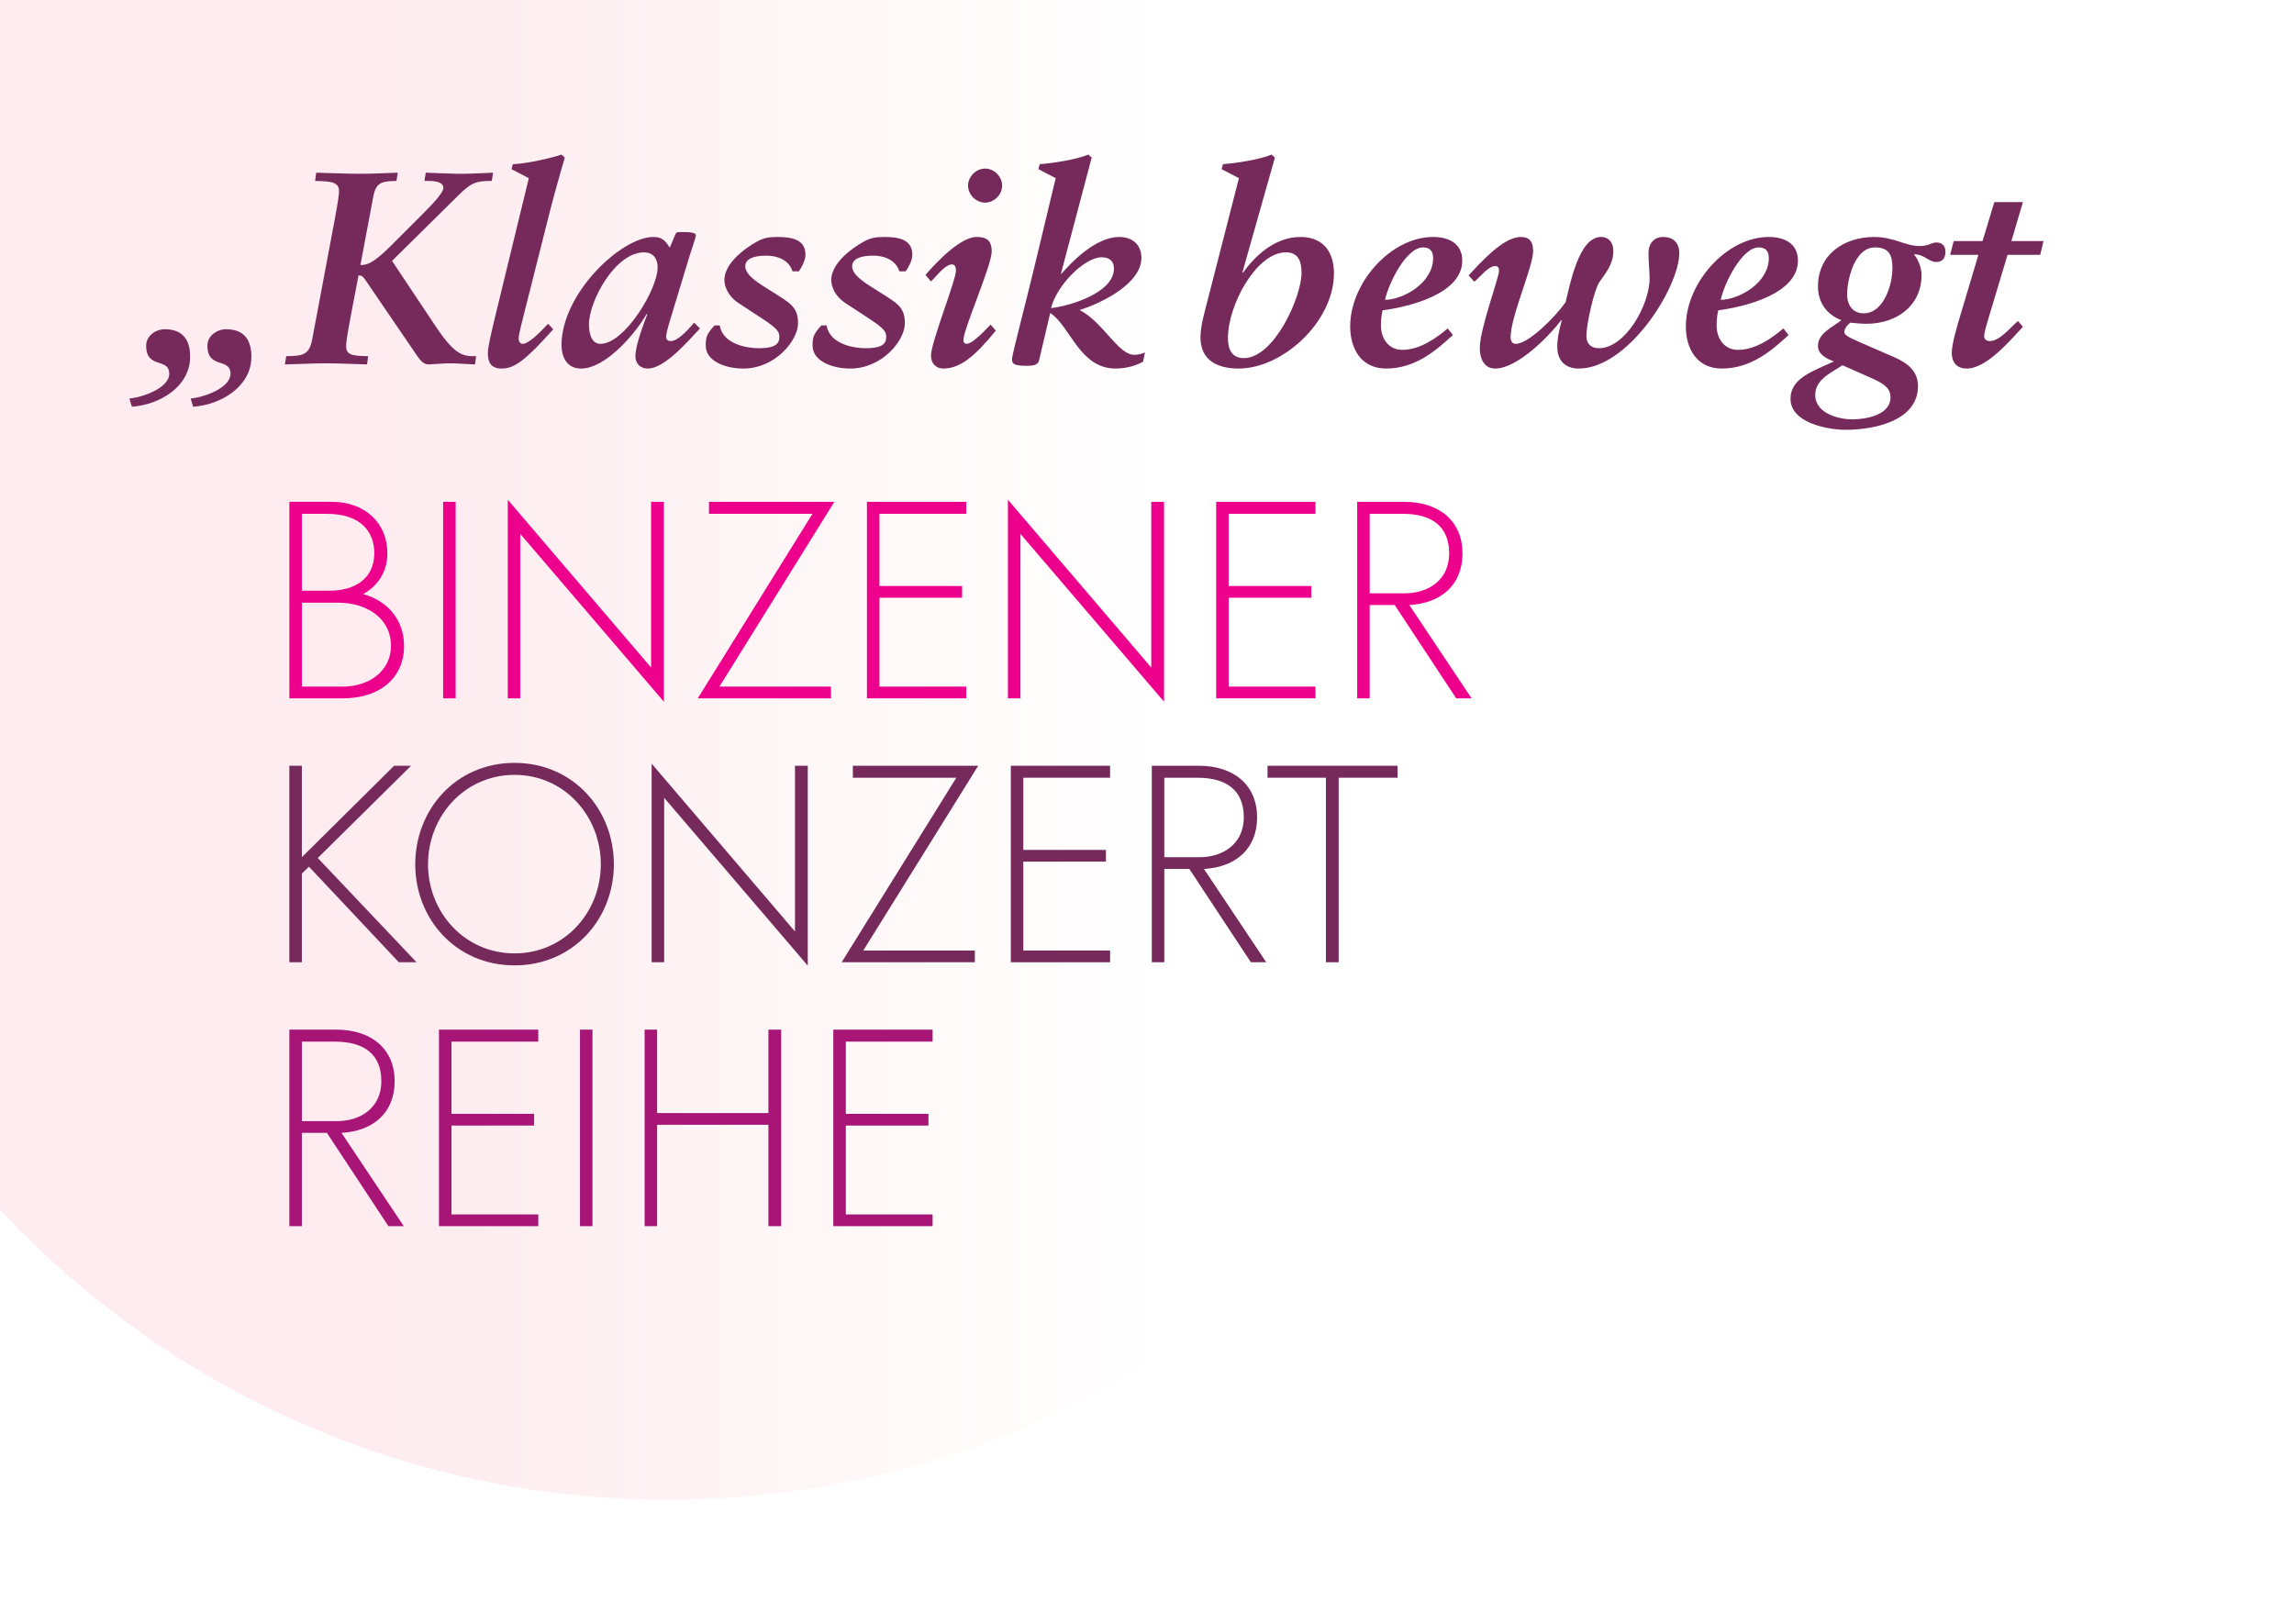
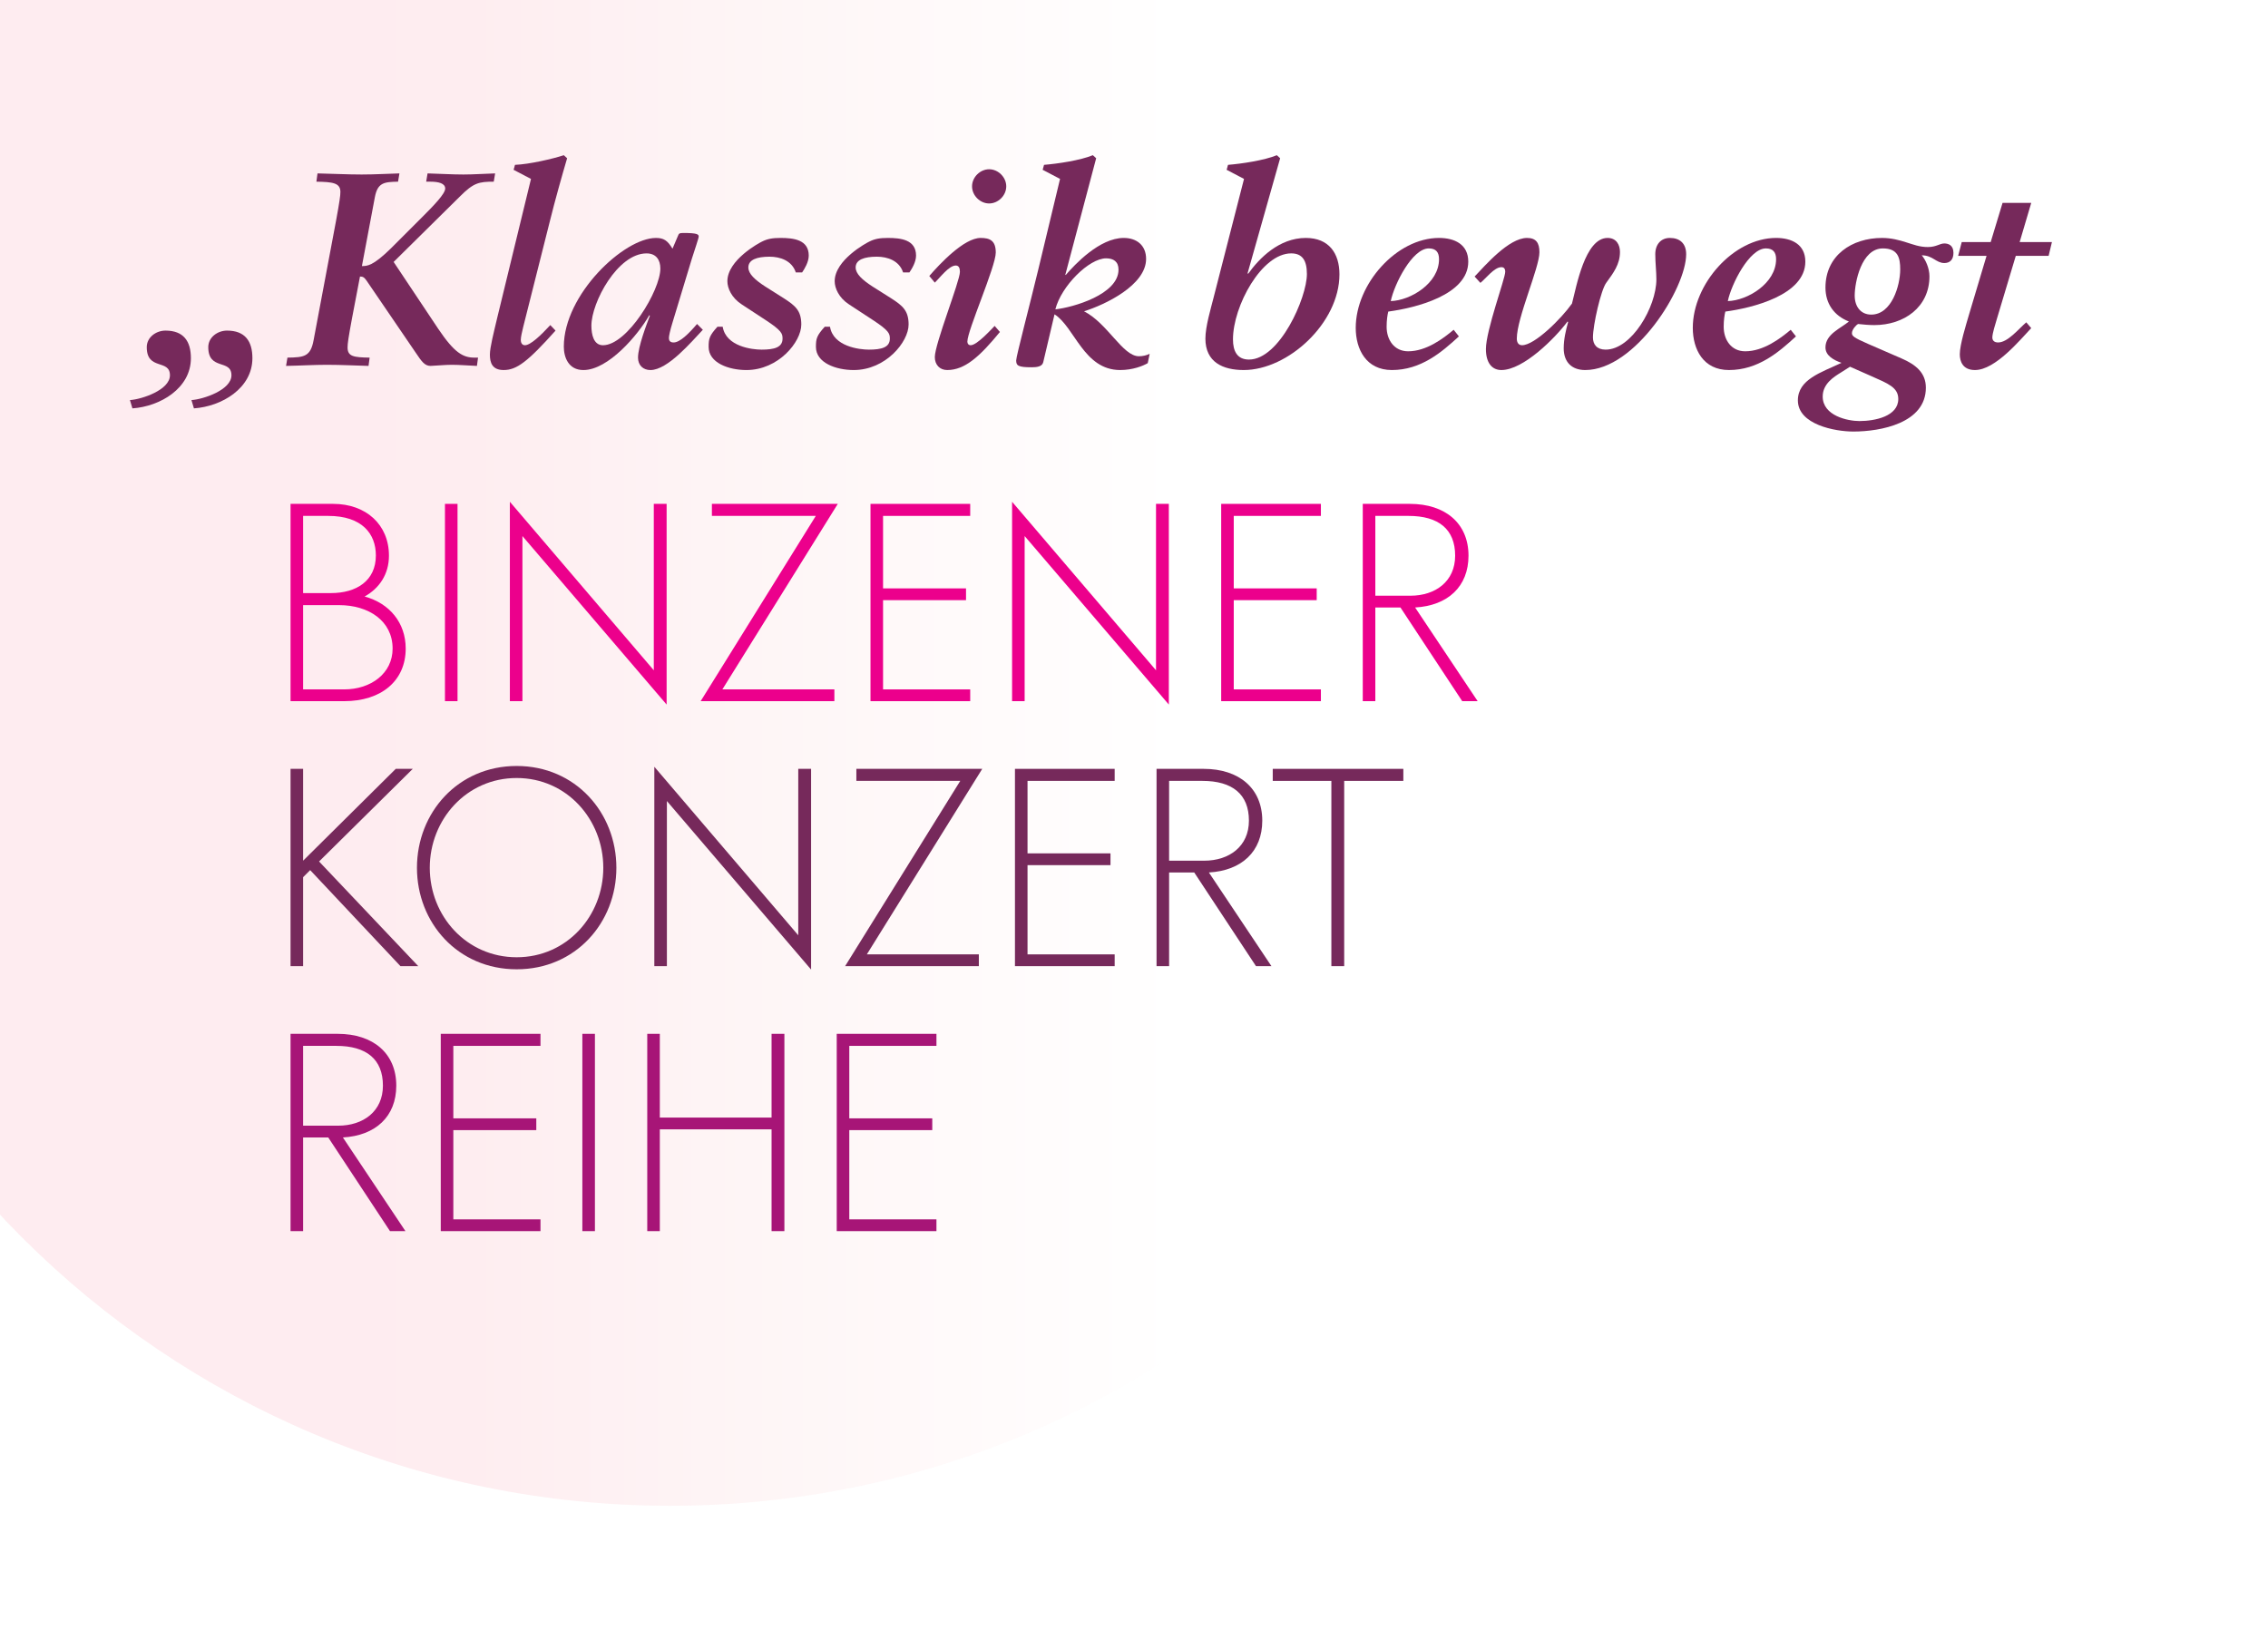
- <svg xmlns="http://www.w3.org/2000/svg" width="650" height="460" id="svg3245" version="1.1">
+ <svg xmlns="http://www.w3.org/2000/svg" id="svg3245" version="1.1" viewBox="0 0 640 460">
  <defs id="defs3247">
    <clipPath clipPathUnits="userSpaceOnUse" id="clipPath3026">
      <path d="m -53.897,1274.06 415.896,0 0,-421.217 -415.896,0 0,421.217 z" id="path3028" />
    </clipPath>
    <linearGradient x1="0" y1="0" x2="1" y2="0" gradientUnits="userSpaceOnUse" gradientTransform="matrix(413.8967,0,0,-413.8967,-52.89731,853.8431)" spreadMethod="pad" id="linearGradient3034">
      <stop style="stop-opacity:1;stop-color:#f03d60" offset="0" id="stop3036" />
      <stop style="stop-opacity:1;stop-color:#f14363" offset="0.385" id="stop3038" />
      <stop style="stop-opacity:1;stop-color:#f14363" offset="0.385" id="stop3040" />
      <stop style="stop-opacity:1;stop-color:#f8a1a6" offset="0.555" id="stop3042" />
      <stop style="stop-opacity:1;stop-color:#ffffff" offset="0.775" id="stop3044" />
      <stop style="stop-opacity:1;stop-color:#ffffff" offset="1" id="stop3046" />
    </linearGradient>
  </defs>
  <g id="layer1" transform="translate(0,-592.3617)">
    <g transform="matrix(1.25,0,0,-1.25,-3.475314,2084.637)" id="g3022">
      <g id="g3024" />
      <g id="g3048">
        <g style="opacity:0.1" id="g3050" clip-path="url(#clipPath3026)">
          <g id="g3052">
            <g id="g3054">
              <g id="g3056">
                <g id="g3058">
                  <path id="path3060" style="fill:url(#linearGradient3034);stroke:none" d="m 154.051,853.843 c 114.294,0 206.948,92.654 206.948,206.949 0,114.294 -92.654,206.948 -206.948,206.948 -114.294,0 -206.948,-92.654 -206.948,-206.948 0,-114.295 92.654,-206.949 206.948,-206.949" />
                </g>
              </g>
            </g>
          </g>
        </g>
      </g>
    </g>
    <g transform="matrix(1.25,0,0,1.25,37.83404,695.6293)" id="text3086">
      <path d="M -0.374,9.589 C 5.916,9.153 12.827,5.044 12.827,-1.744 c 0,-3.861 -1.681,-6.227 -5.729,-6.227 -2.117,0 -4.234,1.494 -4.234,3.736 0,5.355 5.231,2.615 5.231,6.351 0,3.3 -6.289,5.417 -9.029,5.604 l 0.56,1.868 m 13.886,0 C 19.801,9.153 26.713,5.044 26.713,-1.744 c 0,-3.861 -1.681,-6.227 -5.729,-6.227 -2.117,0 -4.234,1.494 -4.234,3.736 0,5.355 5.231,2.615 5.231,6.351 0,3.3 -6.289,5.417 -9.029,5.604 l 0.56,1.868" style="font-size:62.269px;font-style:italic;font-variant:normal;font-weight:bold;font-stretch:normal;writing-mode:lr-tb;fill:#76295b;fill-opacity:1;fill-rule:nonzero;stroke:none;font-family:Sabon;-inkscape-font-specification:Sabon-BoldItalic" id="path3391" />
      <path d="m 34.31,0 c 3.3,-0.062 6.289,-0.249 9.216,-0.249 3.3,0 6.663,0.187 9.403,0.249 l 0.249,-1.868 c -3.612,-0.062 -4.981,-0.249 -4.981,-2.304 0,-0.872 0.187,-2.179 0.996,-6.538 l 1.806,-9.465 c 0.623,0 0.934,0.125 1.494,0.934 L 63.576,-2.989 C 64.884,-1.059 65.569,0 66.939,0 c 1.619,-0.062 3.176,-0.249 4.795,-0.249 1.868,0 3.798,0.187 5.666,0.249 l 0.249,-1.868 -0.809,0 c -2.615,0 -4.546,-1.121 -8.157,-6.476 L 58.595,-23.475 73.601,-38.295 c 3.051,-3.051 4.234,-3.3 7.597,-3.3 l 0.311,-1.868 c -2.366,0.062 -4.795,0.249 -7.161,0.249 -2.678,0 -5.417,-0.187 -8.095,-0.249 l -0.311,1.868 0.934,0 c 1.868,0 3.362,0.374 3.362,1.557 0,1.183 -2.678,3.923 -5.168,6.414 l -7.036,7.036 c -4.11,4.047 -5.417,4.047 -6.6,4.047 l 2.927,-15.567 c 0.623,-3.3 2.117,-3.425 5.231,-3.487 l 0.311,-1.868 c -2.678,0.062 -5.355,0.249 -8.531,0.249 -3.3,0 -6.663,-0.187 -9.963,-0.249 l -0.249,1.868 c 3.612,0.062 5.417,0.249 5.417,2.304 0,0.872 -0.187,2.179 -0.996,6.6 l -5.044,26.838 c -0.685,3.798 -2.179,3.923 -5.916,3.985 L 34.31,0" style="font-size:62.269px;font-style:italic;font-variant:normal;font-weight:bold;font-stretch:normal;writing-mode:lr-tb;fill:#76295b;fill-opacity:1;fill-rule:nonzero;stroke:none;font-family:Sabon;-inkscape-font-specification:Sabon-BoldItalic" id="path3393" />
      <path d="m 81.945,-10.71 c -0.747,3.176 -1.619,6.538 -1.619,8.157 0,1.806 0.498,3.487 3.113,3.487 2.927,0 5.417,-1.868 11.706,-8.904 l -1.183,-1.245 c -2.179,2.366 -4.483,4.546 -5.729,4.546 -0.685,0 -0.934,-0.623 -0.934,-1.183 0,-0.685 0.311,-1.93 0.56,-2.989 l 5.978,-23.724 c 1.183,-4.795 2.802,-10.523 3.923,-14.322 l -0.747,-0.685 c -2.428,0.809 -7.784,2.055 -11.022,2.179 l -0.311,1.121 3.923,2.055 -7.659,31.508" style="font-size:62.269px;font-style:italic;font-variant:normal;font-weight:bold;font-stretch:normal;writing-mode:lr-tb;fill:#76295b;fill-opacity:1;fill-rule:nonzero;stroke:none;font-family:Sabon;-inkscape-font-specification:Sabon-BoldItalic" id="path3395" />
      <path d="m 125.907,-24.16 c 0.685,-2.179 1.557,-4.67 1.557,-5.044 0,-0.498 -0.311,-0.809 -3.425,-0.809 -0.934,0 -1.059,0.125 -1.245,0.623 l -1.245,2.927 c -1.121,-1.868 -1.993,-2.428 -3.736,-2.428 -7.223,0 -20.798,12.765 -20.798,24.534 0,2.428 1.059,5.293 4.421,5.293 5.604,0 12.329,-7.908 14.882,-12.391 l 0.125,0.125 c -0.747,1.993 -2.678,6.974 -2.678,9.465 0,1.744 1.183,2.802 2.802,2.802 3.923,0 9.34,-6.476 11.831,-9.091 l -1.308,-1.308 c -1.868,2.179 -3.861,4.172 -5.293,4.172 -0.809,0 -1.059,-0.436 -1.059,-0.996 0,-0.436 0.249,-1.681 0.809,-3.487 l 4.359,-14.384 m -22.666,15.069 c 0,-5.231 5.916,-16.314 12.454,-16.314 2.179,0 3.113,1.494 3.113,3.425 0,4.919 -7.472,17.311 -12.952,17.311 -2.117,0 -2.615,-2.428 -2.615,-4.421" style="font-size:62.269px;font-style:italic;font-variant:normal;font-weight:bold;font-stretch:normal;writing-mode:lr-tb;fill:#76295b;fill-opacity:1;fill-rule:nonzero;stroke:none;font-family:Sabon;-inkscape-font-specification:Sabon-BoldItalic" id="path3397" />
      <path d="m 150.814,-21.109 c 0.56,-0.809 1.494,-2.366 1.494,-3.798 0,-3.612 -3.487,-3.985 -6.351,-3.985 -1.806,0 -2.927,0.187 -4.172,0.809 -0.685,0.311 -7.846,4.172 -7.846,8.967 0,1.557 0.934,3.736 3.238,5.231 l 5.417,3.549 c 3.612,2.366 3.798,3.051 3.798,4.172 0,1.993 -1.868,2.491 -4.732,2.491 -2.117,0 -8.033,-0.685 -8.78,-5.168 l -1.183,0 c -1.806,1.993 -1.993,2.678 -1.993,4.546 0,3.612 4.546,5.231 8.531,5.231 7.223,0 12.391,-6.351 12.391,-10.274 0,-3.113 -1.308,-4.234 -3.923,-5.916 l -4.234,-2.678 c -2.304,-1.494 -3.798,-2.864 -3.798,-4.297 0,-1.744 1.93,-2.428 4.795,-2.428 2.366,0 5.044,0.872 5.916,3.549 l 1.432,0" style="font-size:62.269px;font-style:italic;font-variant:normal;font-weight:bold;font-stretch:normal;writing-mode:lr-tb;fill:#76295b;fill-opacity:1;fill-rule:nonzero;stroke:none;font-family:Sabon;-inkscape-font-specification:Sabon-BoldItalic" id="path3399" />
      <path d="m 175.037,-21.109 c 0.56,-0.809 1.494,-2.366 1.494,-3.798 0,-3.612 -3.487,-3.985 -6.351,-3.985 -1.806,0 -2.927,0.187 -4.172,0.809 -0.685,0.311 -7.846,4.172 -7.846,8.967 0,1.557 0.934,3.736 3.238,5.231 l 5.417,3.549 c 3.612,2.366 3.798,3.051 3.798,4.172 0,1.993 -1.868,2.491 -4.732,2.491 -2.117,0 -8.033,-0.685 -8.78,-5.168 l -1.183,0 c -1.806,1.993 -1.993,2.678 -1.993,4.546 0,3.612 4.546,5.231 8.531,5.231 7.223,0 12.391,-6.351 12.391,-10.274 0,-3.113 -1.308,-4.234 -3.923,-5.916 l -4.234,-2.678 c -2.304,-1.494 -3.798,-2.864 -3.798,-4.297 0,-1.744 1.93,-2.428 4.795,-2.428 2.366,0 5.044,0.872 5.916,3.549 l 1.432,0" style="font-size:62.269px;font-style:italic;font-variant:normal;font-weight:bold;font-stretch:normal;writing-mode:lr-tb;fill:#76295b;fill-opacity:1;fill-rule:nonzero;stroke:none;font-family:Sabon;-inkscape-font-specification:Sabon-BoldItalic" id="path3401" />
      <path d="m 194.278,-9.029 c -0.809,0.809 -3.985,4.359 -5.417,4.359 -0.498,0 -0.747,-0.374 -0.747,-0.809 0,-2.553 6.414,-16.937 6.414,-20.113 0,-2.74 -1.37,-3.3 -3.425,-3.3 -3.736,0 -9.216,5.853 -11.582,8.593 l 1.245,1.494 c 1.183,-1.121 3.176,-3.861 4.732,-3.861 0.747,0 0.934,0.685 0.934,1.432 0,2.117 -5.666,16.252 -5.666,19.241 0,1.744 1.121,2.927 2.802,2.927 3.985,0 7.348,-3.051 11.893,-8.593 l -1.183,-1.37 M 189.172,-40.537 c 0,2.055 1.806,3.861 3.861,3.861 2.055,0 3.861,-1.806 3.861,-3.861 0,-2.055 -1.806,-3.861 -3.861,-3.861 -2.055,0 -3.861,1.806 -3.861,3.861" style="font-size:62.269px;font-style:italic;font-variant:normal;font-weight:bold;font-stretch:normal;writing-mode:lr-tb;fill:#76295b;fill-opacity:1;fill-rule:nonzero;stroke:none;font-family:Sabon;-inkscape-font-specification:Sabon-BoldItalic" id="path3403" />
      <path d="m 204.116,-21.732 c -1.868,7.784 -4.981,19.552 -4.981,20.486 0,1.183 0.436,1.557 3.487,1.557 1.121,0 2.366,-0.125 2.615,-1.121 L 207.79,-11.644 c 4.546,2.864 6.6,12.578 14.82,12.578 2.864,0 5.168,-0.934 6.227,-1.557 l 0.436,-2.117 c -0.685,0.374 -1.619,0.56 -2.428,0.56 -3.674,0 -7.036,-7.41 -12.391,-10.15 4.795,-1.494 14.01,-5.916 14.01,-11.831 0,-3.051 -2.117,-4.732 -5.044,-4.732 -5.48,0 -11.084,6.04 -13.076,8.344 l -0.125,0 6.974,-26.34 -0.747,-0.685 c -2.864,1.183 -7.97,1.93 -11.022,2.179 l -0.311,1.121 3.923,2.055 -4.919,20.486 m 18.12,0 c 0,5.604 -10.274,8.531 -14.259,8.967 1.308,-5.231 7.597,-11.52 11.457,-11.52 1.681,0 2.802,0.747 2.802,2.553" style="font-size:62.269px;font-style:italic;font-variant:normal;font-weight:bold;font-stretch:normal;writing-mode:lr-tb;fill:#76295b;fill-opacity:1;fill-rule:nonzero;stroke:none;font-family:Sabon;-inkscape-font-specification:Sabon-BoldItalic" id="path3405" />
      <path d="m 258.726,-46.888 -0.747,-0.685 c -2.864,1.183 -7.97,1.93 -11.022,2.179 l -0.311,1.121 3.923,2.055 -6.912,26.962 c -0.56,2.242 -1.806,6.351 -1.806,9.091 0,5.355 3.985,7.099 8.655,7.099 10.025,0 21.607,-10.648 21.607,-21.607 0,-4.732 -2.366,-8.219 -7.597,-8.219 -6.04,0 -10.523,4.608 -13.014,8.095 l -0.125,-0.125 7.348,-25.966 m 6.04,26.153 c 0,5.355 -6.165,19.303 -13.076,19.303 -2.678,0 -3.612,-1.93 -3.612,-4.546 0,-7.534 6.476,-19.428 13.139,-19.428 2.491,0 3.549,1.557 3.549,4.67" style="font-size:62.269px;font-style:italic;font-variant:normal;font-weight:bold;font-stretch:normal;writing-mode:lr-tb;fill:#76295b;fill-opacity:1;fill-rule:nonzero;stroke:none;font-family:Sabon;-inkscape-font-specification:Sabon-BoldItalic" id="path3407" />
      <path d="m 297.893,-8.157 c -2.366,1.993 -6.165,4.857 -10.274,4.857 -3.176,0 -4.857,-2.615 -4.857,-5.542 0,-1.494 0.187,-2.678 0.374,-3.425 6.102,-0.809 18.058,-3.736 18.058,-11.271 0,-3.923 -3.113,-5.355 -6.6,-5.355 -9.589,0 -18.805,10.399 -18.805,20.3 0,4.857 2.366,9.527 8.157,9.527 6.538,0 11.208,-3.985 15.131,-7.597 l -1.183,-1.494 M 294.592,-24.098 c 0,5.48 -6.476,9.34 -10.897,9.465 0.809,-3.861 4.857,-11.893 8.593,-11.893 1.619,0 2.304,0.872 2.304,2.428" style="font-size:62.269px;font-style:italic;font-variant:normal;font-weight:bold;font-stretch:normal;writing-mode:lr-tb;fill:#76295b;fill-opacity:1;fill-rule:nonzero;stroke:none;font-family:Sabon;-inkscape-font-specification:Sabon-BoldItalic" id="path3409" />
      <path d="m 303.933,-18.743 c 1.183,-0.934 3.113,-3.549 4.732,-3.549 0.56,0 0.872,0.311 0.872,1.059 0,1.494 -4.359,13.201 -4.359,17.435 0,3.113 1.37,4.732 3.487,4.732 4.981,0 12.142,-7.223 14.944,-10.959 l 0.125,0.125 c -0.498,1.806 -0.996,3.861 -0.996,5.916 0,3.113 1.806,4.919 4.857,4.919 11.271,0 22.79,-18.494 22.79,-26.153 0,-2.428 -1.432,-3.674 -3.674,-3.674 -1.993,0 -3.3,1.432 -3.3,3.674 0,1.868 0.249,3.985 0.249,5.666 0,6.227 -5.604,15.878 -11.457,15.878 -1.993,0 -2.864,-1.183 -2.864,-2.74 0,-2.864 1.806,-10.71 2.989,-12.329 1.619,-2.242 3.113,-4.172 3.113,-6.974 0,-1.619 -0.809,-3.176 -2.802,-3.176 -5.106,0 -7.036,11.022 -8.033,14.82 -2.366,3.362 -8.406,9.403 -11.271,9.403 -0.809,0 -1.183,-0.623 -1.183,-1.494 0,-4.67 5.106,-16.003 5.106,-19.49 0,-2.117 -0.747,-3.238 -2.802,-3.238 -4.11,0 -9.465,6.227 -11.831,8.718 l 1.308,1.432" style="font-size:62.269px;font-style:italic;font-variant:normal;font-weight:bold;font-stretch:normal;writing-mode:lr-tb;fill:#76295b;fill-opacity:1;fill-rule:nonzero;stroke:none;font-family:Sabon;-inkscape-font-specification:Sabon-BoldItalic" id="path3411" />
      <path d="m 373.985,-8.157 c -2.366,1.993 -6.165,4.857 -10.274,4.857 -3.176,0 -4.857,-2.615 -4.857,-5.542 0,-1.494 0.187,-2.678 0.374,-3.425 6.102,-0.809 18.058,-3.736 18.058,-11.271 0,-3.923 -3.113,-5.355 -6.6,-5.355 -9.589,0 -18.805,10.399 -18.805,20.3 0,4.857 2.366,9.527 8.157,9.527 6.538,0 11.208,-3.985 15.131,-7.597 l -1.183,-1.494 M 370.684,-24.098 c 0,5.48 -6.476,9.34 -10.897,9.465 0.809,-3.861 4.857,-11.893 8.593,-11.893 1.619,0 2.304,0.872 2.304,2.428" style="font-size:62.269px;font-style:italic;font-variant:normal;font-weight:bold;font-stretch:normal;writing-mode:lr-tb;fill:#76295b;fill-opacity:1;fill-rule:nonzero;stroke:none;font-family:Sabon;-inkscape-font-specification:Sabon-BoldItalic" id="path3413" />
      <path d="m 391.42,-4.981 c -3.3,-1.432 -3.612,-1.806 -3.612,-2.428 0,-0.809 0.996,-1.868 1.37,-2.055 1.183,0.125 2.428,0.249 3.674,0.249 6.725,0 12.454,-4.047 12.454,-11.022 0,-1.806 -0.872,-3.736 -1.744,-4.732 2.491,0 3.238,1.744 5.106,1.744 1.308,0 2.055,-0.809 2.055,-2.304 0,-1.744 -1.183,-2.117 -2.055,-2.117 -1.059,0 -1.806,0.809 -3.736,0.809 -1.868,0 -3.238,-0.56 -4.857,-1.059 -1.557,-0.498 -3.362,-0.996 -5.48,-0.996 -6.787,0 -12.765,3.923 -12.765,11.208 0,3.612 1.93,6.351 5.293,7.659 -1.868,1.557 -5.293,2.864 -5.293,5.853 0,1.868 1.868,2.864 3.612,3.487 -4.608,2.179 -9.838,3.736 -9.838,8.469 0,5.48 8.406,7.036 12.516,7.036 6.102,0 16.377,-1.868 16.377,-9.901 0,-3.3 -2.179,-5.168 -5.48,-6.6 l -7.597,-3.3 m 0.747,7.285 c 3.798,1.681 6.102,2.553 6.102,5.168 0,3.923 -5.293,4.981 -8.78,4.981 -2.615,0 -8.282,-1.183 -8.282,-5.542 0,-2.864 2.491,-4.421 4.11,-5.417 l 2.055,-1.308 4.795,2.117 M 388.431,-15.878 c 0,-2.927 1.494,-10.648 6.351,-10.648 3.425,0 3.923,2.117 3.923,4.732 0,3.674 -1.93,10.212 -6.538,10.212 -2.366,0 -3.736,-1.806 -3.736,-4.297" style="font-size:62.269px;font-style:italic;font-variant:normal;font-weight:bold;font-stretch:normal;writing-mode:lr-tb;fill:#76295b;fill-opacity:1;fill-rule:nonzero;stroke:none;font-family:Sabon;-inkscape-font-specification:Sabon-BoldItalic" id="path3415" />
      <path d="m 411.782,-24.845 6.414,0 -3.923,13.139 c -0.747,2.553 -2.117,6.912 -2.117,9.091 0,1.619 0.685,3.549 3.425,3.549 4.608,0 10.212,-6.85 12.703,-9.465 l -1.121,-1.308 c -1.744,1.494 -4.172,4.546 -6.351,4.546 -0.934,0 -1.308,-0.498 -1.308,-1.121 0,-0.934 0.685,-3.051 0.996,-4.11 l 4.297,-14.322 7.41,0 0.747,-3.113 -7.285,0 2.615,-8.842 -6.476,0 -2.678,8.842 -6.538,0 -0.809,3.113" style="font-size:62.269px;font-style:italic;font-variant:normal;font-weight:bold;font-stretch:normal;writing-mode:lr-tb;fill:#76295b;fill-opacity:1;fill-rule:nonzero;stroke:none;font-family:Sabon;-inkscape-font-specification:Sabon-BoldItalic" id="path3417" />
    </g>
    <g transform="matrix(1.25,0,0,1.25,74.60403,790.2513)" id="text3090">
      <path d="m 8.744,-21.683 8.153,0 c 6.617,0 12.052,3.545 12.052,9.807 0,5.613 -4.904,9.217 -10.93,9.217 l -9.276,0 0,-19.024 m 0,-20.147 5.672,0 c 7.68,0 10.753,4.077 10.753,8.921 0,5.731 -4.372,8.508 -10.162,8.508 l -6.263,0 0,-17.429 M 18.02,0 c 8.389,0 13.884,-4.608 13.884,-11.875 0,-5.849 -3.663,-10.221 -9.276,-11.757 3.309,-1.831 5.495,-5.022 5.495,-9.217 0,-7.031 -5.199,-11.698 -12.584,-11.698 l -9.63,0 0,44.547 12.112,0" style="font-size:59.081px;font-variant:normal;font-weight:300;font-stretch:normal;writing-mode:lr-tb;fill:#ec008c;fill-opacity:1;fill-rule:nonzero;stroke:none;font-family:VFutura Light;-inkscape-font-specification:VFutura-Light" id="path3420" />
      <path d="m 40.766,-44.547 0,44.547 2.836,0 0,-44.547 -2.836,0" style="font-size:59.081px;font-variant:normal;font-weight:300;font-stretch:normal;writing-mode:lr-tb;fill:#ec008c;fill-opacity:1;fill-rule:nonzero;stroke:none;font-family:VFutura Light;-inkscape-font-specification:VFutura-Light" id="path3422" />
      <path d="m 58.254,0 0,-37.28 32.553,38.048 0,-45.315 -2.895,0 0,37.575 -32.494,-38.048 0,45.019 2.836,0" style="font-size:59.081px;font-variant:normal;font-weight:300;font-stretch:normal;writing-mode:lr-tb;fill:#ec008c;fill-opacity:1;fill-rule:nonzero;stroke:none;font-family:VFutura Light;-inkscape-font-specification:VFutura-Light" id="path3424" />
      <path d="m 129.446,-44.547 -28.418,0 0,2.718 23.455,0 L 98.488,0 l 30.19,0 0,-2.659 -25.287,0 26.055,-41.888" style="font-size:59.081px;font-variant:normal;font-weight:300;font-stretch:normal;writing-mode:lr-tb;fill:#ec008c;fill-opacity:1;fill-rule:nonzero;stroke:none;font-family:VFutura Light;-inkscape-font-specification:VFutura-Light" id="path3426" />
      <path d="m 159.341,-44.547 -22.51,0 0,44.547 22.51,0 0,-2.659 -19.674,0 0,-20.147 18.729,0 0,-2.659 -18.729,0 0,-16.365 19.674,0 0,-2.718" style="font-size:59.081px;font-variant:normal;font-weight:300;font-stretch:normal;writing-mode:lr-tb;fill:#ec008c;fill-opacity:1;fill-rule:nonzero;stroke:none;font-family:VFutura Light;-inkscape-font-specification:VFutura-Light" id="path3428" />
      <path d="m 171.629,0 0,-37.28 32.553,38.048 0,-45.315 -2.895,0 0,37.575 -32.494,-38.048 0,45.019 2.836,0" style="font-size:59.081px;font-variant:normal;font-weight:300;font-stretch:normal;writing-mode:lr-tb;fill:#ec008c;fill-opacity:1;fill-rule:nonzero;stroke:none;font-family:VFutura Light;-inkscape-font-specification:VFutura-Light" id="path3430" />
      <path d="m 238.509,-44.547 -22.51,0 0,44.547 22.51,0 0,-2.659 -19.674,0 0,-20.147 18.729,0 0,-2.659 -18.729,0 0,-16.365 19.674,0 0,-2.718" style="font-size:59.081px;font-variant:normal;font-weight:300;font-stretch:normal;writing-mode:lr-tb;fill:#ec008c;fill-opacity:1;fill-rule:nonzero;stroke:none;font-family:VFutura Light;-inkscape-font-specification:VFutura-Light" id="path3432" />
      <path d="m 271.83,-32.849 c 0,-7.267 -5.199,-11.698 -13.234,-11.698 l -10.635,0 0,44.547 2.836,0 0,-21.151 5.672,0 L 270.412,0 l 3.486,0 -14.12,-21.151 c 7.385,-0.414 12.052,-4.726 12.052,-11.698 m -21.033,-8.98 7.503,0 c 6.794,0 10.516,3.013 10.516,8.98 0,5.79 -4.431,9.039 -10.103,9.039 l -7.917,0 0,-18.02" style="font-size:59.081px;font-variant:normal;font-weight:300;font-stretch:normal;writing-mode:lr-tb;fill:#ec008c;fill-opacity:1;fill-rule:nonzero;stroke:none;font-family:VFutura Light;-inkscape-font-specification:VFutura-Light" id="path3434" />
    </g>
    <g transform="matrix(1.25,0,0,1.25,74.60403,865.037)" id="text3094">
      <path d="m 30.722,0 4.017,0 -22.392,-23.632 21.151,-20.915 -3.84,0 -20.915,20.737 0,-20.737 -2.836,0 0,44.547 2.836,0 0,-20.087 1.595,-1.595 L 30.722,0" style="font-size:59.081px;font-variant:normal;font-weight:300;font-stretch:normal;writing-mode:lr-tb;fill:#76295b;fill-opacity:1;fill-rule:nonzero;stroke:none;font-family:VFutura Light;-inkscape-font-specification:VFutura-Light" id="path3437" />
      <path d="m 76.51,-22.214 c 0,10.871 -8.212,20.206 -19.556,20.206 -11.343,0 -19.615,-9.335 -19.615,-20.206 0,-10.871 8.271,-20.265 19.615,-20.265 11.343,0 19.556,9.394 19.556,20.265 m -42.065,0 c 0,12.407 9.217,22.923 22.51,22.923 13.293,0 22.51,-10.516 22.51,-22.923 0,-12.407 -9.217,-22.982 -22.51,-22.982 -13.293,0 -22.51,10.575 -22.51,22.982" style="font-size:59.081px;font-variant:normal;font-weight:300;font-stretch:normal;writing-mode:lr-tb;fill:#76295b;fill-opacity:1;fill-rule:nonzero;stroke:none;font-family:VFutura Light;-inkscape-font-specification:VFutura-Light" id="path3439" />
      <path d="m 90.866,0 0,-37.28 32.553,38.048 0,-45.315 -2.895,0 0,37.575 -32.494,-38.048 0,45.019 2.836,0" style="font-size:59.081px;font-variant:normal;font-weight:300;font-stretch:normal;writing-mode:lr-tb;fill:#76295b;fill-opacity:1;fill-rule:nonzero;stroke:none;font-family:VFutura Light;-inkscape-font-specification:VFutura-Light" id="path3441" />
      <path d="m 162.058,-44.547 -28.418,0 0,2.718 23.455,0 L 131.1,0 l 30.19,0 0,-2.659 -25.287,0 26.055,-41.888" style="font-size:59.081px;font-variant:normal;font-weight:300;font-stretch:normal;writing-mode:lr-tb;fill:#76295b;fill-opacity:1;fill-rule:nonzero;stroke:none;font-family:VFutura Light;-inkscape-font-specification:VFutura-Light" id="path3443" />
      <path d="m 191.953,-44.547 -22.51,0 0,44.547 22.51,0 0,-2.659 -19.674,0 0,-20.147 18.729,0 0,-2.659 -18.729,0 0,-16.365 19.674,0 0,-2.718" style="font-size:59.081px;font-variant:normal;font-weight:300;font-stretch:normal;writing-mode:lr-tb;fill:#76295b;fill-opacity:1;fill-rule:nonzero;stroke:none;font-family:VFutura Light;-inkscape-font-specification:VFutura-Light" id="path3445" />
      <path d="m 225.275,-32.849 c 0,-7.267 -5.199,-11.698 -13.234,-11.698 l -10.635,0 0,44.547 2.836,0 0,-21.151 5.672,0 L 223.857,0 l 3.486,0 -14.12,-21.151 c 7.385,-0.414 12.052,-4.726 12.052,-11.698 m -21.033,-8.98 7.503,0 c 6.794,0 10.516,3.013 10.516,8.98 0,5.79 -4.431,9.039 -10.103,9.039 l -7.917,0 0,-18.02" style="font-size:59.081px;font-variant:normal;font-weight:300;font-stretch:normal;writing-mode:lr-tb;fill:#76295b;fill-opacity:1;fill-rule:nonzero;stroke:none;font-family:VFutura Light;-inkscape-font-specification:VFutura-Light" id="path3447" />
      <path d="m 257.119,-41.829 0,-2.718 -29.481,0 0,2.718 13.234,0 0,41.829 2.895,0 0,-41.829 13.352,0" style="font-size:59.081px;font-variant:normal;font-weight:300;font-stretch:normal;writing-mode:lr-tb;fill:#76295b;fill-opacity:1;fill-rule:nonzero;stroke:none;font-family:VFutura Light;-inkscape-font-specification:VFutura-Light" id="path3449" />
    </g>
    <g transform="matrix(1.25,0,0,1.25,74.60403,939.8226)" id="text3098">
      <path d="m 29.777,-32.849 c 0,-7.267 -5.199,-11.698 -13.234,-11.698 l -10.635,0 0,44.547 2.836,0 0,-21.151 5.672,0 L 28.359,0 31.844,0 17.724,-21.151 c 7.385,-0.414 12.052,-4.726 12.052,-11.698 m -21.033,-8.98 7.503,0 c 6.794,0 10.516,3.013 10.516,8.98 0,5.79 -4.431,9.039 -10.103,9.039 l -7.917,0 0,-18.02" style="font-size:59.081px;font-variant:normal;font-weight:300;font-stretch:normal;writing-mode:lr-tb;fill:#a71577;fill-opacity:1;fill-rule:nonzero;stroke:none;font-family:VFutura Light;-inkscape-font-specification:VFutura-Light" id="path3452" />
      <path d="m 62.33,-44.547 -22.51,0 0,44.547 22.51,0 0,-2.659 -19.674,0 0,-20.147 18.729,0 0,-2.659 -18.729,0 0,-16.365 19.674,0 0,-2.718" style="font-size:59.081px;font-variant:normal;font-weight:300;font-stretch:normal;writing-mode:lr-tb;fill:#a71577;fill-opacity:1;fill-rule:nonzero;stroke:none;font-family:VFutura Light;-inkscape-font-specification:VFutura-Light" id="path3454" />
      <path d="m 71.783,-44.547 0,44.547 2.836,0 0,-44.547 -2.836,0" style="font-size:59.081px;font-variant:normal;font-weight:300;font-stretch:normal;writing-mode:lr-tb;fill:#a71577;fill-opacity:1;fill-rule:nonzero;stroke:none;font-family:VFutura Light;-inkscape-font-specification:VFutura-Light" id="path3456" />
      <path d="m 89.271,-44.547 -2.836,0 0,44.547 2.836,0 0,-22.982 25.227,0 0,22.982 2.895,0 0,-44.547 -2.895,0 0,18.906 -25.227,0 0,-18.906" style="font-size:59.081px;font-variant:normal;font-weight:300;font-stretch:normal;writing-mode:lr-tb;fill:#a71577;fill-opacity:1;fill-rule:nonzero;stroke:none;font-family:VFutura Light;-inkscape-font-specification:VFutura-Light" id="path3458" />
      <path d="m 151.719,-44.547 -22.51,0 0,44.547 22.51,0 0,-2.659 -19.674,0 0,-20.147 18.729,0 0,-2.659 -18.729,0 0,-16.365 19.674,0 0,-2.718" style="font-size:59.081px;font-variant:normal;font-weight:300;font-stretch:normal;writing-mode:lr-tb;fill:#a71577;fill-opacity:1;fill-rule:nonzero;stroke:none;font-family:VFutura Light;-inkscape-font-specification:VFutura-Light" id="path3460" />
    </g>
  </g>
</svg>
